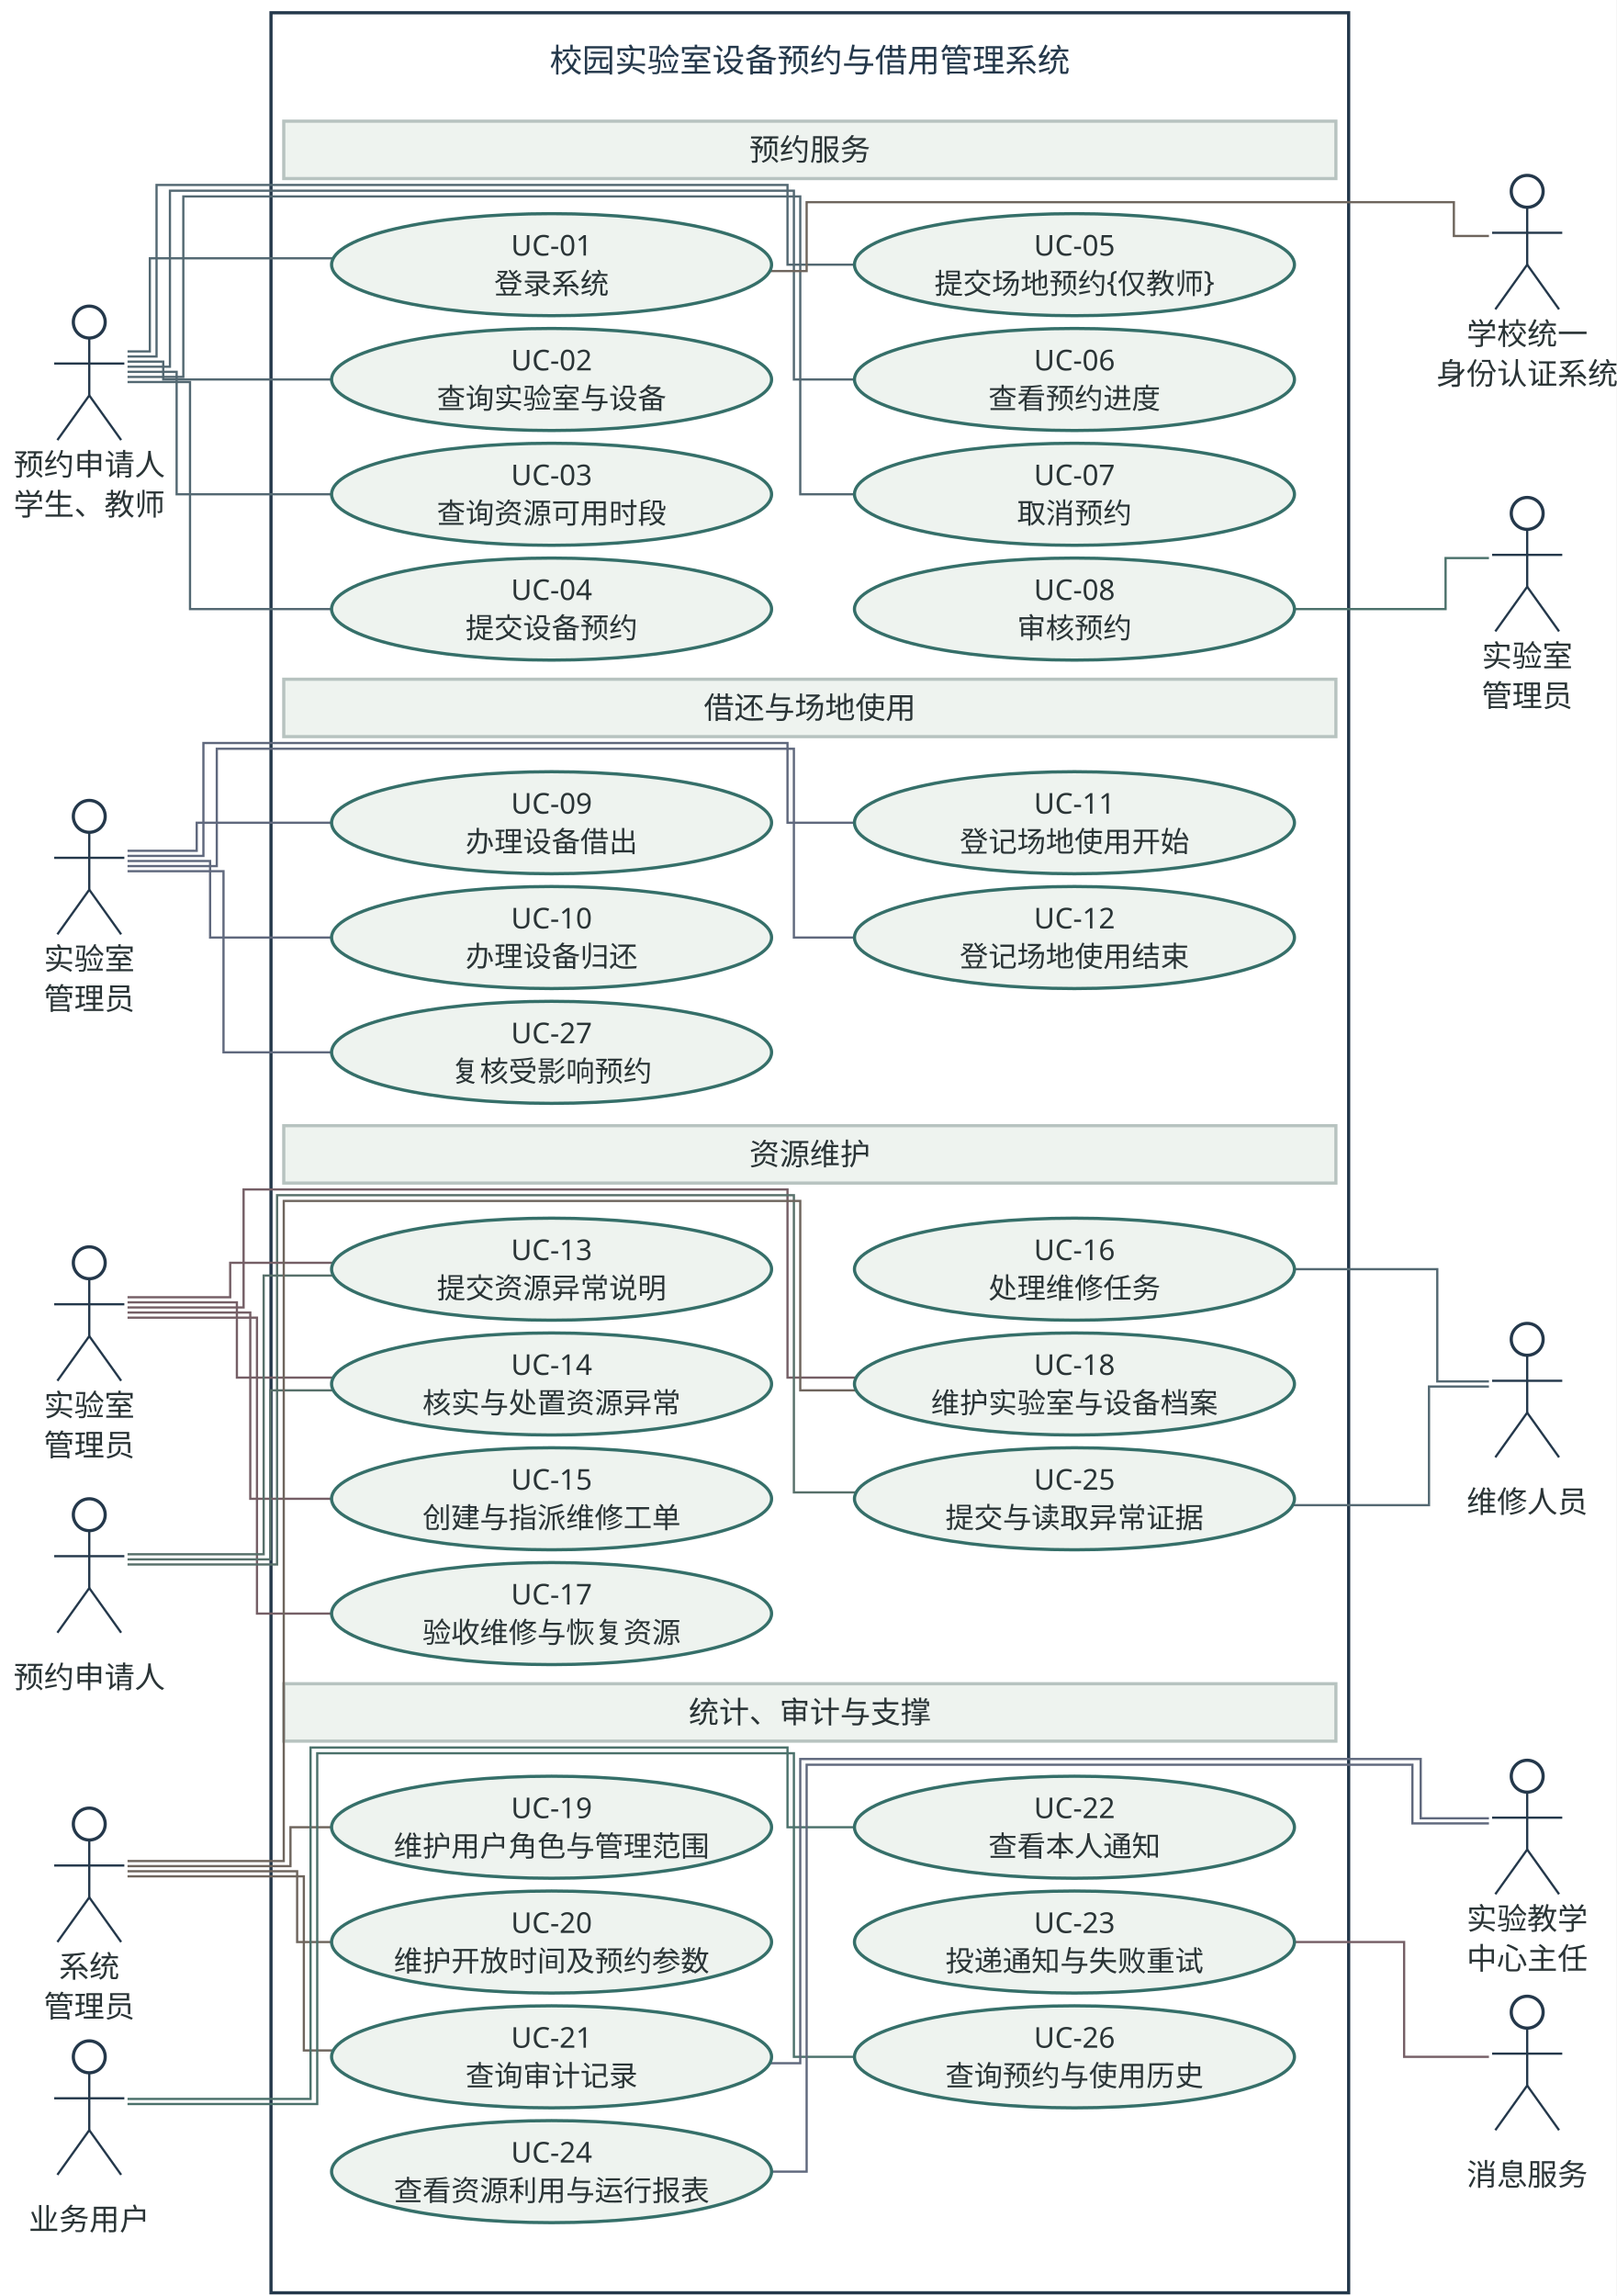
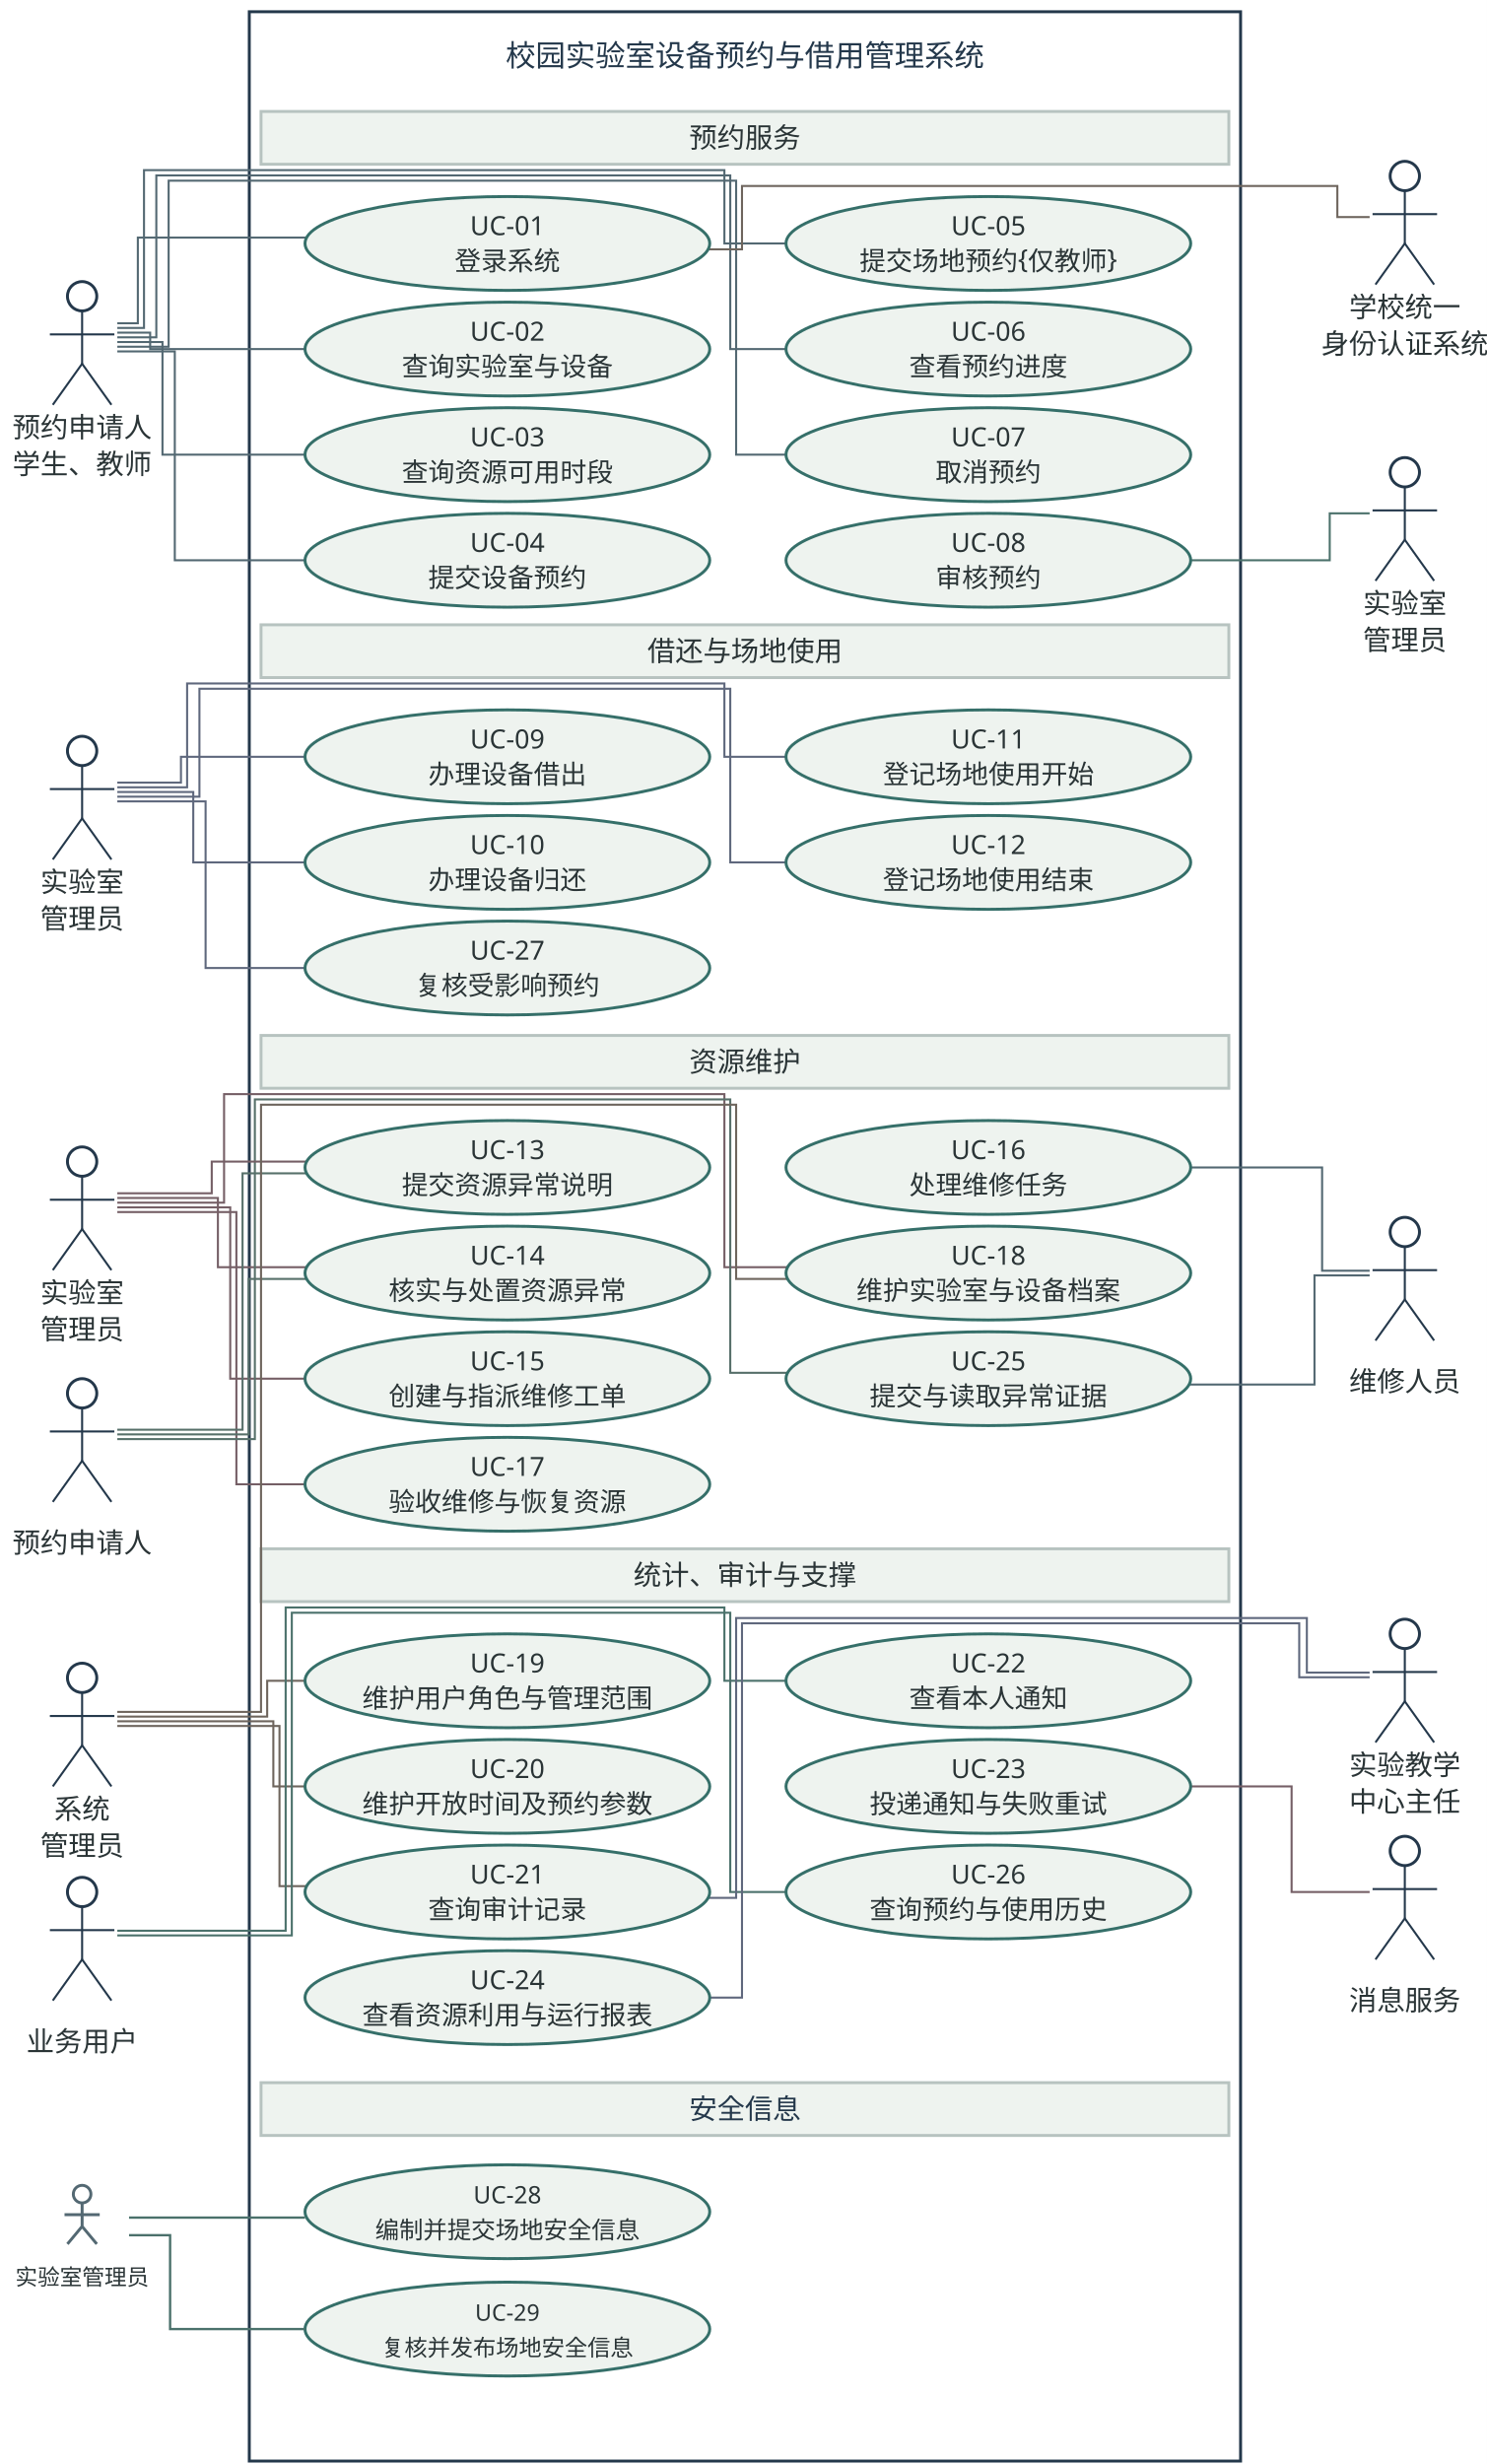
- <svg xmlns="http://www.w3.org/2000/svg" width="507" height="720" viewBox="0 0 507 720">
+ <svg xmlns="http://www.w3.org/2000/svg" width="507" height="840" viewBox="0 0 507 840">
  <rect width="100%" height="100%" fill="white" />
-   <rect x="85" y="4" width="338" height="715" fill="none" stroke="#24384b" />
+   <rect x="85" y="4" width="338" height="835" fill="none" stroke="#24384b" />
  <rect x="89" y="38" width="330" height="18" fill="#eef3ef" stroke="#b7c3c0" />
  <text x="254.0" y="50.325" text-anchor="middle" font-family="Microsoft YaHei,sans-serif" font-size="9.5" fill="#2a3436">预约服务</text>
  <rect x="89" y="213" width="330" height="18" fill="#eef3ef" stroke="#b7c3c0" />
  <text x="254.0" y="225.325" text-anchor="middle" font-family="Microsoft YaHei,sans-serif" font-size="9.5" fill="#2a3436">借还与场地使用</text>
  <rect x="89" y="353" width="330" height="18" fill="#eef3ef" stroke="#b7c3c0" />
  <text x="254.0" y="365.325" text-anchor="middle" font-family="Microsoft YaHei,sans-serif" font-size="9.5" fill="#2a3436">资源维护</text>
  <rect x="89" y="528" width="330" height="18" fill="#eef3ef" stroke="#b7c3c0" />
  <text x="254.0" y="540.325" text-anchor="middle" font-family="Microsoft YaHei,sans-serif" font-size="9.5" fill="#2a3436">统计、审计与支撑</text>
  <polyline points="40.0,110.2 47.0,110.2 47.0,81.0 104.541,81.0" fill="none" stroke="#536872" stroke-width="0.7" />
  <polyline points="40.0,113.4 51.2,113.4 51.2,119.0 104.0,119.0" fill="none" stroke="#536872" stroke-width="0.7" />
  <polyline points="40.0,116.6 55.4,116.6 55.4,155.0 104.0,155.0" fill="none" stroke="#536872" stroke-width="0.7" />
  <polyline points="40.0,119.8 59.6,119.8 59.6,191.0 104.0,191.0" fill="none" stroke="#536872" stroke-width="0.7" />
  <polyline points="40.0,111.8 49.1,111.8 49.1,58.0 247,58.0 247,83.0 268.0,83.0" fill="none" stroke="#536872" stroke-width="0.7" />
  <polyline points="40.0,115.0 53.3,115.0 53.3,59.8 249,59.8 249,119.0 268.0,119.0" fill="none" stroke="#536872" stroke-width="0.7" />
  <polyline points="40.0,118.2 57.5,118.2 57.5,61.6 251,61.6 251,155.0 268.0,155.0" fill="none" stroke="#536872" stroke-width="0.7" />
  <polyline points="467.0,74.0 456.0,74.0 456.0,63.4 253,63.4 253,85.0 241.459,85.0" fill="none" stroke="#6e655d" stroke-width="0.7" />
  <polyline points="467.0,175.0 453.4,175.0 453.4,191.0 406.0,191.0" fill="none" stroke="#4b716b" stroke-width="0.7" />
  <polyline points="40.0,266.8 61.7,266.8 61.7,258.0 104.0,258.0" fill="none" stroke="#5f687d" stroke-width="0.7" />
  <polyline points="40.0,270.0 65.9,270.0 65.9,294.0 104.0,294.0" fill="none" stroke="#5f687d" stroke-width="0.7" />
  <polyline points="40.0,268.4 63.8,268.4 63.8,233.0 247,233.0 247,258.0 268.0,258.0" fill="none" stroke="#5f687d" stroke-width="0.7" />
  <polyline points="40.0,271.6 68.0,271.6 68.0,234.8 249,234.8 249,294.0 268.0,294.0" fill="none" stroke="#5f687d" stroke-width="0.7" />
  <polyline points="40.0,408.4 74.3,408.4 74.3,432.0 104.541,432.0" fill="none" stroke="#755f66" stroke-width="0.7" />
  <polyline points="40.0,411.6 78.5,411.6 78.5,470.0 104.0,470.0" fill="none" stroke="#755f66" stroke-width="0.7" />
  <polyline points="40.0,413.2 80.6,413.2 80.6,506.0 104.0,506.0" fill="none" stroke="#755f66" stroke-width="0.7" />
  <polyline points="40.0,410.0 76.4,410.0 76.4,373.0 247,373.0 247,432.0 268.541,432.0" fill="none" stroke="#755f66" stroke-width="0.7" />
  <polyline points="40.0,487.4 82.7,487.4 82.7,400.0 104.541,400.0" fill="none" stroke="#57706a" stroke-width="0.7" />
  <polyline points="40.0,490.6 86.9,490.6 86.9,374.8 249,374.8 249,468.0 268.541,468.0" fill="none" stroke="#57706a" stroke-width="0.7" />
  <polyline points="467.0,433.2 450.8,433.2 450.8,398.0 406.0,398.0" fill="none" stroke="#536872" stroke-width="0.7" />
  <polyline points="467.0,434.8 448.2,434.8 448.2,472.0 405.459,472.0" fill="none" stroke="#536872" stroke-width="0.7" />
  <polyline points="40.0,585.2 91.1,585.2 91.1,573.0 104.0,573.0" fill="none" stroke="#6e655d" stroke-width="0.7" />
  <polyline points="40.0,586.8 93.2,586.8 93.2,609.0 104.0,609.0" fill="none" stroke="#6e655d" stroke-width="0.7" />
  <polyline points="40.0,588.4 95.3,588.4 95.3,643.0 104.541,643.0" fill="none" stroke="#6e655d" stroke-width="0.7" />
  <polyline points="40.0,658.2 97.4,658.2 97.4,548.0 247,548.0 247,573.0 268.0,573.0" fill="none" stroke="#4b716b" stroke-width="0.7" />
  <polyline points="40.0,659.8 99.5,659.8 99.5,549.8 249,549.8 249,645.0 268.0,645.0" fill="none" stroke="#4b716b" stroke-width="0.7" />
  <polyline points="467.0,570.2 445.6,570.2 445.6,551.6 251,551.6 251,647.0 241.459,647.0" fill="none" stroke="#5f687d" stroke-width="0.7" />
  <polyline points="467.0,571.8 443.0,571.8 443.0,553.4 253,553.4 253,681.0 242.0,681.0" fill="none" stroke="#5f687d" stroke-width="0.7" />
  <polyline points="467.0,645.0 440.4,645.0 440.4,609.0 406.0,609.0" fill="none" stroke="#755f66" stroke-width="0.7" />
  <polyline points="40.0,273.2 70.1,273.2 70.1,330.0 104.0,330.0" fill="none" stroke="#5f687d" stroke-width="0.7" />
  <polyline points="40.0,489.0 84.8,489.0 84.8,436.0 104.541,436.0" fill="none" stroke="#57706a" stroke-width="0.7" />
  <polyline points="40.0,406.8 72.2,406.8 72.2,396.0 104.541,396.0" fill="none" stroke="#755f66" stroke-width="0.7" />
  <polyline points="40.0,583.6 89.0,583.6 89.0,376.6 251,376.6 251,436.0 268.541,436.0" fill="none" stroke="#6e655d" stroke-width="0.7" />
  <text x="254" y="22.57" text-anchor="middle" font-family="Microsoft YaHei,sans-serif" font-size="10.2" fill="#24384b">校园实验室设备预约与借用管理系统</text>
  <ellipse cx="173.0" cy="83.0" rx="69.0" ry="16.0" fill="#eef3ef" stroke="#356f69" />
  <text x="173.0" y="80.15" text-anchor="middle" font-family="Microsoft YaHei,sans-serif" font-size="9.0" fill="#2a3436">UC-01</text>
  <text x="173.0" y="92.15" text-anchor="middle" font-family="Microsoft YaHei,sans-serif" font-size="9.0" fill="#2a3436">登录系统</text>
  <ellipse cx="173.0" cy="119.0" rx="69.0" ry="16.0" fill="#eef3ef" stroke="#356f69" />
  <text x="173.0" y="116.15" text-anchor="middle" font-family="Microsoft YaHei,sans-serif" font-size="9.0" fill="#2a3436">UC-02</text>
  <text x="173.0" y="128.15" text-anchor="middle" font-family="Microsoft YaHei,sans-serif" font-size="9.0" fill="#2a3436">查询实验室与设备</text>
  <ellipse cx="173.0" cy="155.0" rx="69.0" ry="16.0" fill="#eef3ef" stroke="#356f69" />
  <text x="173.0" y="152.15" text-anchor="middle" font-family="Microsoft YaHei,sans-serif" font-size="9.0" fill="#2a3436">UC-03</text>
  <text x="173.0" y="164.15" text-anchor="middle" font-family="Microsoft YaHei,sans-serif" font-size="9.0" fill="#2a3436">查询资源可用时段</text>
  <ellipse cx="173.0" cy="191.0" rx="69.0" ry="16.0" fill="#eef3ef" stroke="#356f69" />
  <text x="173.0" y="188.15" text-anchor="middle" font-family="Microsoft YaHei,sans-serif" font-size="9.0" fill="#2a3436">UC-04</text>
  <text x="173.0" y="200.15" text-anchor="middle" font-family="Microsoft YaHei,sans-serif" font-size="9.0" fill="#2a3436">提交设备预约</text>
  <ellipse cx="337.0" cy="83.0" rx="69.0" ry="16.0" fill="#eef3ef" stroke="#356f69" />
  <text x="337.0" y="80.15" text-anchor="middle" font-family="Microsoft YaHei,sans-serif" font-size="9.0" fill="#2a3436">UC-05</text>
  <text x="337.0" y="92.15" text-anchor="middle" font-family="Microsoft YaHei,sans-serif" font-size="9.0" fill="#2a3436">提交场地预约{仅教师}</text>
  <ellipse cx="337.0" cy="119.0" rx="69.0" ry="16.0" fill="#eef3ef" stroke="#356f69" />
  <text x="337.0" y="116.15" text-anchor="middle" font-family="Microsoft YaHei,sans-serif" font-size="9.0" fill="#2a3436">UC-06</text>
  <text x="337.0" y="128.15" text-anchor="middle" font-family="Microsoft YaHei,sans-serif" font-size="9.0" fill="#2a3436">查看预约进度</text>
  <ellipse cx="337.0" cy="155.0" rx="69.0" ry="16.0" fill="#eef3ef" stroke="#356f69" />
  <text x="337.0" y="152.15" text-anchor="middle" font-family="Microsoft YaHei,sans-serif" font-size="9.0" fill="#2a3436">UC-07</text>
  <text x="337.0" y="164.15" text-anchor="middle" font-family="Microsoft YaHei,sans-serif" font-size="9.0" fill="#2a3436">取消预约</text>
  <ellipse cx="337.0" cy="191.0" rx="69.0" ry="16.0" fill="#eef3ef" stroke="#356f69" />
  <text x="337.0" y="188.15" text-anchor="middle" font-family="Microsoft YaHei,sans-serif" font-size="9.0" fill="#2a3436">UC-08</text>
  <text x="337.0" y="200.15" text-anchor="middle" font-family="Microsoft YaHei,sans-serif" font-size="9.0" fill="#2a3436">审核预约</text>
  <ellipse cx="173.0" cy="258.0" rx="69.0" ry="16.0" fill="#eef3ef" stroke="#356f69" />
  <text x="173.0" y="255.15" text-anchor="middle" font-family="Microsoft YaHei,sans-serif" font-size="9.0" fill="#2a3436">UC-09</text>
  <text x="173.0" y="267.15" text-anchor="middle" font-family="Microsoft YaHei,sans-serif" font-size="9.0" fill="#2a3436">办理设备借出</text>
  <ellipse cx="173.0" cy="294.0" rx="69.0" ry="16.0" fill="#eef3ef" stroke="#356f69" />
  <text x="173.0" y="291.15" text-anchor="middle" font-family="Microsoft YaHei,sans-serif" font-size="9.0" fill="#2a3436">UC-10</text>
  <text x="173.0" y="303.15" text-anchor="middle" font-family="Microsoft YaHei,sans-serif" font-size="9.0" fill="#2a3436">办理设备归还</text>
  <ellipse cx="337.0" cy="258.0" rx="69.0" ry="16.0" fill="#eef3ef" stroke="#356f69" />
  <text x="337.0" y="255.15" text-anchor="middle" font-family="Microsoft YaHei,sans-serif" font-size="9.0" fill="#2a3436">UC-11</text>
  <text x="337.0" y="267.15" text-anchor="middle" font-family="Microsoft YaHei,sans-serif" font-size="9.0" fill="#2a3436">登记场地使用开始</text>
  <ellipse cx="337.0" cy="294.0" rx="69.0" ry="16.0" fill="#eef3ef" stroke="#356f69" />
  <text x="337.0" y="291.15" text-anchor="middle" font-family="Microsoft YaHei,sans-serif" font-size="9.0" fill="#2a3436">UC-12</text>
  <text x="337.0" y="303.15" text-anchor="middle" font-family="Microsoft YaHei,sans-serif" font-size="9.0" fill="#2a3436">登记场地使用结束</text>
  <ellipse cx="173.0" cy="398.0" rx="69.0" ry="16.0" fill="#eef3ef" stroke="#356f69" />
  <text x="173.0" y="395.15" text-anchor="middle" font-family="Microsoft YaHei,sans-serif" font-size="9.0" fill="#2a3436">UC-13</text>
  <text x="173.0" y="407.15" text-anchor="middle" font-family="Microsoft YaHei,sans-serif" font-size="9.0" fill="#2a3436">提交资源异常说明</text>
  <ellipse cx="173.0" cy="434.0" rx="69.0" ry="16.0" fill="#eef3ef" stroke="#356f69" />
  <text x="173.0" y="431.15" text-anchor="middle" font-family="Microsoft YaHei,sans-serif" font-size="9.0" fill="#2a3436">UC-14</text>
  <text x="173.0" y="443.15" text-anchor="middle" font-family="Microsoft YaHei,sans-serif" font-size="9.0" fill="#2a3436">核实与处置资源异常</text>
  <ellipse cx="173.0" cy="470.0" rx="69.0" ry="16.0" fill="#eef3ef" stroke="#356f69" />
  <text x="173.0" y="467.15" text-anchor="middle" font-family="Microsoft YaHei,sans-serif" font-size="9.0" fill="#2a3436">UC-15</text>
  <text x="173.0" y="479.15" text-anchor="middle" font-family="Microsoft YaHei,sans-serif" font-size="9.0" fill="#2a3436">创建与指派维修工单</text>
  <ellipse cx="173.0" cy="506.0" rx="69.0" ry="16.0" fill="#eef3ef" stroke="#356f69" />
  <text x="173.0" y="503.15" text-anchor="middle" font-family="Microsoft YaHei,sans-serif" font-size="9.0" fill="#2a3436">UC-17</text>
  <text x="173.0" y="515.15" text-anchor="middle" font-family="Microsoft YaHei,sans-serif" font-size="9.0" fill="#2a3436">验收维修与恢复资源</text>
  <ellipse cx="337.0" cy="398.0" rx="69.0" ry="16.0" fill="#eef3ef" stroke="#356f69" />
  <text x="337.0" y="395.15" text-anchor="middle" font-family="Microsoft YaHei,sans-serif" font-size="9.0" fill="#2a3436">UC-16</text>
  <text x="337.0" y="407.15" text-anchor="middle" font-family="Microsoft YaHei,sans-serif" font-size="9.0" fill="#2a3436">处理维修任务</text>
  <ellipse cx="337.0" cy="434.0" rx="69.0" ry="16.0" fill="#eef3ef" stroke="#356f69" />
  <text x="337.0" y="431.15" text-anchor="middle" font-family="Microsoft YaHei,sans-serif" font-size="9.0" fill="#2a3436">UC-18</text>
  <text x="337.0" y="443.15" text-anchor="middle" font-family="Microsoft YaHei,sans-serif" font-size="9.0" fill="#2a3436">维护实验室与设备档案</text>
  <ellipse cx="337.0" cy="470.0" rx="69.0" ry="16.0" fill="#eef3ef" stroke="#356f69" />
  <text x="337.0" y="467.15" text-anchor="middle" font-family="Microsoft YaHei,sans-serif" font-size="9.0" fill="#2a3436">UC-25</text>
  <text x="337.0" y="479.15" text-anchor="middle" font-family="Microsoft YaHei,sans-serif" font-size="9.0" fill="#2a3436">提交与读取异常证据</text>
  <ellipse cx="173.0" cy="573.0" rx="69.0" ry="16.0" fill="#eef3ef" stroke="#356f69" />
  <text x="173.0" y="570.15" text-anchor="middle" font-family="Microsoft YaHei,sans-serif" font-size="9.0" fill="#2a3436">UC-19</text>
  <text x="173.0" y="582.15" text-anchor="middle" font-family="Microsoft YaHei,sans-serif" font-size="9.0" fill="#2a3436">维护用户角色与管理范围</text>
  <ellipse cx="173.0" cy="609.0" rx="69.0" ry="16.0" fill="#eef3ef" stroke="#356f69" />
  <text x="173.0" y="606.15" text-anchor="middle" font-family="Microsoft YaHei,sans-serif" font-size="9.0" fill="#2a3436">UC-20</text>
  <text x="173.0" y="618.15" text-anchor="middle" font-family="Microsoft YaHei,sans-serif" font-size="9.0" fill="#2a3436">维护开放时间及预约参数</text>
  <ellipse cx="173.0" cy="645.0" rx="69.0" ry="16.0" fill="#eef3ef" stroke="#356f69" />
  <text x="173.0" y="642.15" text-anchor="middle" font-family="Microsoft YaHei,sans-serif" font-size="9.0" fill="#2a3436">UC-21</text>
  <text x="173.0" y="654.15" text-anchor="middle" font-family="Microsoft YaHei,sans-serif" font-size="9.0" fill="#2a3436">查询审计记录</text>
  <ellipse cx="173.0" cy="681.0" rx="69.0" ry="16.0" fill="#eef3ef" stroke="#356f69" />
  <text x="173.0" y="678.15" text-anchor="middle" font-family="Microsoft YaHei,sans-serif" font-size="9.0" fill="#2a3436">UC-24</text>
  <text x="173.0" y="690.15" text-anchor="middle" font-family="Microsoft YaHei,sans-serif" font-size="9.0" fill="#2a3436">查看资源利用与运行报表</text>
  <ellipse cx="337.0" cy="573.0" rx="69.0" ry="16.0" fill="#eef3ef" stroke="#356f69" />
  <text x="337.0" y="570.15" text-anchor="middle" font-family="Microsoft YaHei,sans-serif" font-size="9.0" fill="#2a3436">UC-22</text>
  <text x="337.0" y="582.15" text-anchor="middle" font-family="Microsoft YaHei,sans-serif" font-size="9.0" fill="#2a3436">查看本人通知</text>
  <ellipse cx="337.0" cy="609.0" rx="69.0" ry="16.0" fill="#eef3ef" stroke="#356f69" />
  <text x="337.0" y="606.15" text-anchor="middle" font-family="Microsoft YaHei,sans-serif" font-size="9.0" fill="#2a3436">UC-23</text>
  <text x="337.0" y="618.15" text-anchor="middle" font-family="Microsoft YaHei,sans-serif" font-size="9.0" fill="#2a3436">投递通知与失败重试</text>
  <ellipse cx="337.0" cy="645.0" rx="69.0" ry="16.0" fill="#eef3ef" stroke="#356f69" />
  <text x="337.0" y="642.15" text-anchor="middle" font-family="Microsoft YaHei,sans-serif" font-size="9.0" fill="#2a3436">UC-26</text>
  <text x="337.0" y="654.15" text-anchor="middle" font-family="Microsoft YaHei,sans-serif" font-size="9.0" fill="#2a3436">查询预约与使用历史</text>
  <circle cx="28.0" cy="101" r="5" fill="none" stroke="#24384b" />
  <polyline points="28.0,106 28.0,124" fill="none" stroke="#24384b" stroke-width="0.7" />
  <polyline points="17.0,114 39.0,114" fill="none" stroke="#24384b" stroke-width="0.7" />
  <polyline points="18.0,138 28.0,124 38.0,138" fill="none" stroke="#24384b" stroke-width="0.7" />
  <text x="28.0" y="149.075" text-anchor="middle" font-family="Microsoft YaHei,sans-serif" font-size="9.5" fill="#2a3436">预约申请人</text>
  <text x="28.0" y="161.575" text-anchor="middle" font-family="Microsoft YaHei,sans-serif" font-size="9.5" fill="#2a3436">学生、教师</text>
  <circle cx="479.0" cy="60" r="5" fill="none" stroke="#24384b" />
  <polyline points="479.0,65 479.0,83" fill="none" stroke="#24384b" stroke-width="0.7" />
  <polyline points="468.0,73 490.0,73" fill="none" stroke="#24384b" stroke-width="0.7" />
  <polyline points="469.0,97 479.0,83 489.0,97" fill="none" stroke="#24384b" stroke-width="0.7" />
  <text x="479.0" y="108.075" text-anchor="middle" font-family="Microsoft YaHei,sans-serif" font-size="9.5" fill="#2a3436">学校统一</text>
  <text x="479.0" y="120.575" text-anchor="middle" font-family="Microsoft YaHei,sans-serif" font-size="9.5" fill="#2a3436">身份认证系统</text>
  <circle cx="479.0" cy="161" r="5" fill="none" stroke="#24384b" />
  <polyline points="479.0,166 479.0,184" fill="none" stroke="#24384b" stroke-width="0.7" />
  <polyline points="468.0,174 490.0,174" fill="none" stroke="#24384b" stroke-width="0.7" />
  <polyline points="469.0,198 479.0,184 489.0,198" fill="none" stroke="#24384b" stroke-width="0.7" />
  <text x="479.0" y="209.075" text-anchor="middle" font-family="Microsoft YaHei,sans-serif" font-size="9.5" fill="#2a3436">实验室</text>
  <text x="479.0" y="221.575" text-anchor="middle" font-family="Microsoft YaHei,sans-serif" font-size="9.5" fill="#2a3436">管理员</text>
  <circle cx="28.0" cy="256" r="5" fill="none" stroke="#24384b" />
  <polyline points="28.0,261 28.0,279" fill="none" stroke="#24384b" stroke-width="0.7" />
  <polyline points="17.0,269 39.0,269" fill="none" stroke="#24384b" stroke-width="0.7" />
  <polyline points="18.0,293 28.0,279 38.0,293" fill="none" stroke="#24384b" stroke-width="0.7" />
  <text x="28.0" y="304.075" text-anchor="middle" font-family="Microsoft YaHei,sans-serif" font-size="9.5" fill="#2a3436">实验室</text>
  <text x="28.0" y="316.575" text-anchor="middle" font-family="Microsoft YaHei,sans-serif" font-size="9.5" fill="#2a3436">管理员</text>
  <circle cx="28.0" cy="396" r="5" fill="none" stroke="#24384b" />
  <polyline points="28.0,401 28.0,419" fill="none" stroke="#24384b" stroke-width="0.7" />
  <polyline points="17.0,409 39.0,409" fill="none" stroke="#24384b" stroke-width="0.7" />
  <polyline points="18.0,433 28.0,419 38.0,433" fill="none" stroke="#24384b" stroke-width="0.7" />
  <text x="28.0" y="444.075" text-anchor="middle" font-family="Microsoft YaHei,sans-serif" font-size="9.5" fill="#2a3436">实验室</text>
  <text x="28.0" y="456.575" text-anchor="middle" font-family="Microsoft YaHei,sans-serif" font-size="9.5" fill="#2a3436">管理员</text>
  <circle cx="28.0" cy="475" r="5" fill="none" stroke="#24384b" />
  <polyline points="28.0,480 28.0,498" fill="none" stroke="#24384b" stroke-width="0.7" />
  <polyline points="17.0,488 39.0,488" fill="none" stroke="#24384b" stroke-width="0.7" />
  <polyline points="18.0,512 28.0,498 38.0,512" fill="none" stroke="#24384b" stroke-width="0.7" />
  <text x="28.0" y="529.325" text-anchor="middle" font-family="Microsoft YaHei,sans-serif" font-size="9.5" fill="#2a3436">预约申请人</text>
  <circle cx="479.0" cy="420" r="5" fill="none" stroke="#24384b" />
  <polyline points="479.0,425 479.0,443" fill="none" stroke="#24384b" stroke-width="0.7" />
  <polyline points="468.0,433 490.0,433" fill="none" stroke="#24384b" stroke-width="0.7" />
  <polyline points="469.0,457 479.0,443 489.0,457" fill="none" stroke="#24384b" stroke-width="0.7" />
  <text x="479.0" y="474.325" text-anchor="middle" font-family="Microsoft YaHei,sans-serif" font-size="9.5" fill="#2a3436">维修人员</text>
  <circle cx="28.0" cy="572" r="5" fill="none" stroke="#24384b" />
  <polyline points="28.0,577 28.0,595" fill="none" stroke="#24384b" stroke-width="0.7" />
  <polyline points="17.0,585 39.0,585" fill="none" stroke="#24384b" stroke-width="0.7" />
  <polyline points="18.0,609 28.0,595 38.0,609" fill="none" stroke="#24384b" stroke-width="0.7" />
  <text x="28.0" y="620.075" text-anchor="middle" font-family="Microsoft YaHei,sans-serif" font-size="9.5" fill="#2a3436">系统</text>
  <text x="28.0" y="632.575" text-anchor="middle" font-family="Microsoft YaHei,sans-serif" font-size="9.5" fill="#2a3436">管理员</text>
  <circle cx="28.0" cy="645" r="5" fill="none" stroke="#24384b" />
  <polyline points="28.0,650 28.0,668" fill="none" stroke="#24384b" stroke-width="0.7" />
  <polyline points="17.0,658 39.0,658" fill="none" stroke="#24384b" stroke-width="0.7" />
  <polyline points="18.0,682 28.0,668 38.0,682" fill="none" stroke="#24384b" stroke-width="0.7" />
  <text x="28.0" y="699.325" text-anchor="middle" font-family="Microsoft YaHei,sans-serif" font-size="9.5" fill="#2a3436">业务用户</text>
  <circle cx="479.0" cy="557" r="5" fill="none" stroke="#24384b" />
  <polyline points="479.0,562 479.0,580" fill="none" stroke="#24384b" stroke-width="0.7" />
  <polyline points="468.0,570 490.0,570" fill="none" stroke="#24384b" stroke-width="0.7" />
  <polyline points="469.0,594 479.0,580 489.0,594" fill="none" stroke="#24384b" stroke-width="0.7" />
  <text x="479.0" y="605.075" text-anchor="middle" font-family="Microsoft YaHei,sans-serif" font-size="9.5" fill="#2a3436">实验教学</text>
  <text x="479.0" y="617.575" text-anchor="middle" font-family="Microsoft YaHei,sans-serif" font-size="9.5" fill="#2a3436">中心主任</text>
  <circle cx="479.0" cy="631" r="5" fill="none" stroke="#24384b" />
  <polyline points="479.0,636 479.0,654" fill="none" stroke="#24384b" stroke-width="0.7" />
  <polyline points="468.0,644 490.0,644" fill="none" stroke="#24384b" stroke-width="0.7" />
  <polyline points="469.0,668 479.0,654 489.0,668" fill="none" stroke="#24384b" stroke-width="0.7" />
  <text x="479.0" y="685.325" text-anchor="middle" font-family="Microsoft YaHei,sans-serif" font-size="9.5" fill="#2a3436">消息服务</text>
  <ellipse cx="173.0" cy="330.0" rx="69.0" ry="16.0" fill="#eef3ef" stroke="#356f69" />
  <text x="173.0" y="327.15" text-anchor="middle" font-family="Microsoft YaHei,sans-serif" font-size="9" fill="#2a3436">UC-27</text>
  <text x="173.0" y="339.15" text-anchor="middle" font-family="Microsoft YaHei,sans-serif" font-size="9" fill="#2a3436">复核受影响预约</text>
+   <rect x="89" y="710" width="330" height="18" fill="#eef3ef" stroke="#b7c3c0" />
+   <text x="254" y="722.325" text-anchor="middle" font-family="Microsoft YaHei,sans-serif" font-size="9.5" fill="#24384b">安全信息</text>
+   <ellipse cx="173" cy="754" rx="69" ry="16" fill="#eef3ef" stroke="#356f69" />
+   <text x="173" y="751.15" text-anchor="middle" font-family="Microsoft YaHei,sans-serif" font-size="8.2" fill="#2a3436">UC-28</text>
+   <text x="173" y="763.15" text-anchor="middle" font-family="Microsoft YaHei,sans-serif" font-size="8.2" fill="#2a3436">编制并提交场地安全信息</text>
+   <ellipse cx="173" cy="794" rx="69" ry="16" fill="#eef3ef" stroke="#356f69" />
+   <text x="173" y="791.15" text-anchor="middle" font-family="Microsoft YaHei,sans-serif" font-size="7.8" fill="#2a3436">UC-29</text>
+   <text x="173" y="803.15" text-anchor="middle" font-family="Microsoft YaHei,sans-serif" font-size="7.8" fill="#2a3436">复核并发布场地安全信息</text>
+   <g stroke="#536872" stroke-width="1" fill="none">
+     <circle cx="28" cy="748" r="3" />
+     <path d="M28 751v8m-6-4h12m-6 4-5 6m5-6 5 6" />
+   </g>
+   <text x="28" y="779" text-anchor="middle" font-family="Microsoft YaHei,sans-serif" font-size="7.6" fill="#2a3436">实验室管理员</text>
+   <path d="M44 756H104M44 762H58V794H104" fill="none" stroke="#4b716b" stroke-width="0.8" />
</svg>
